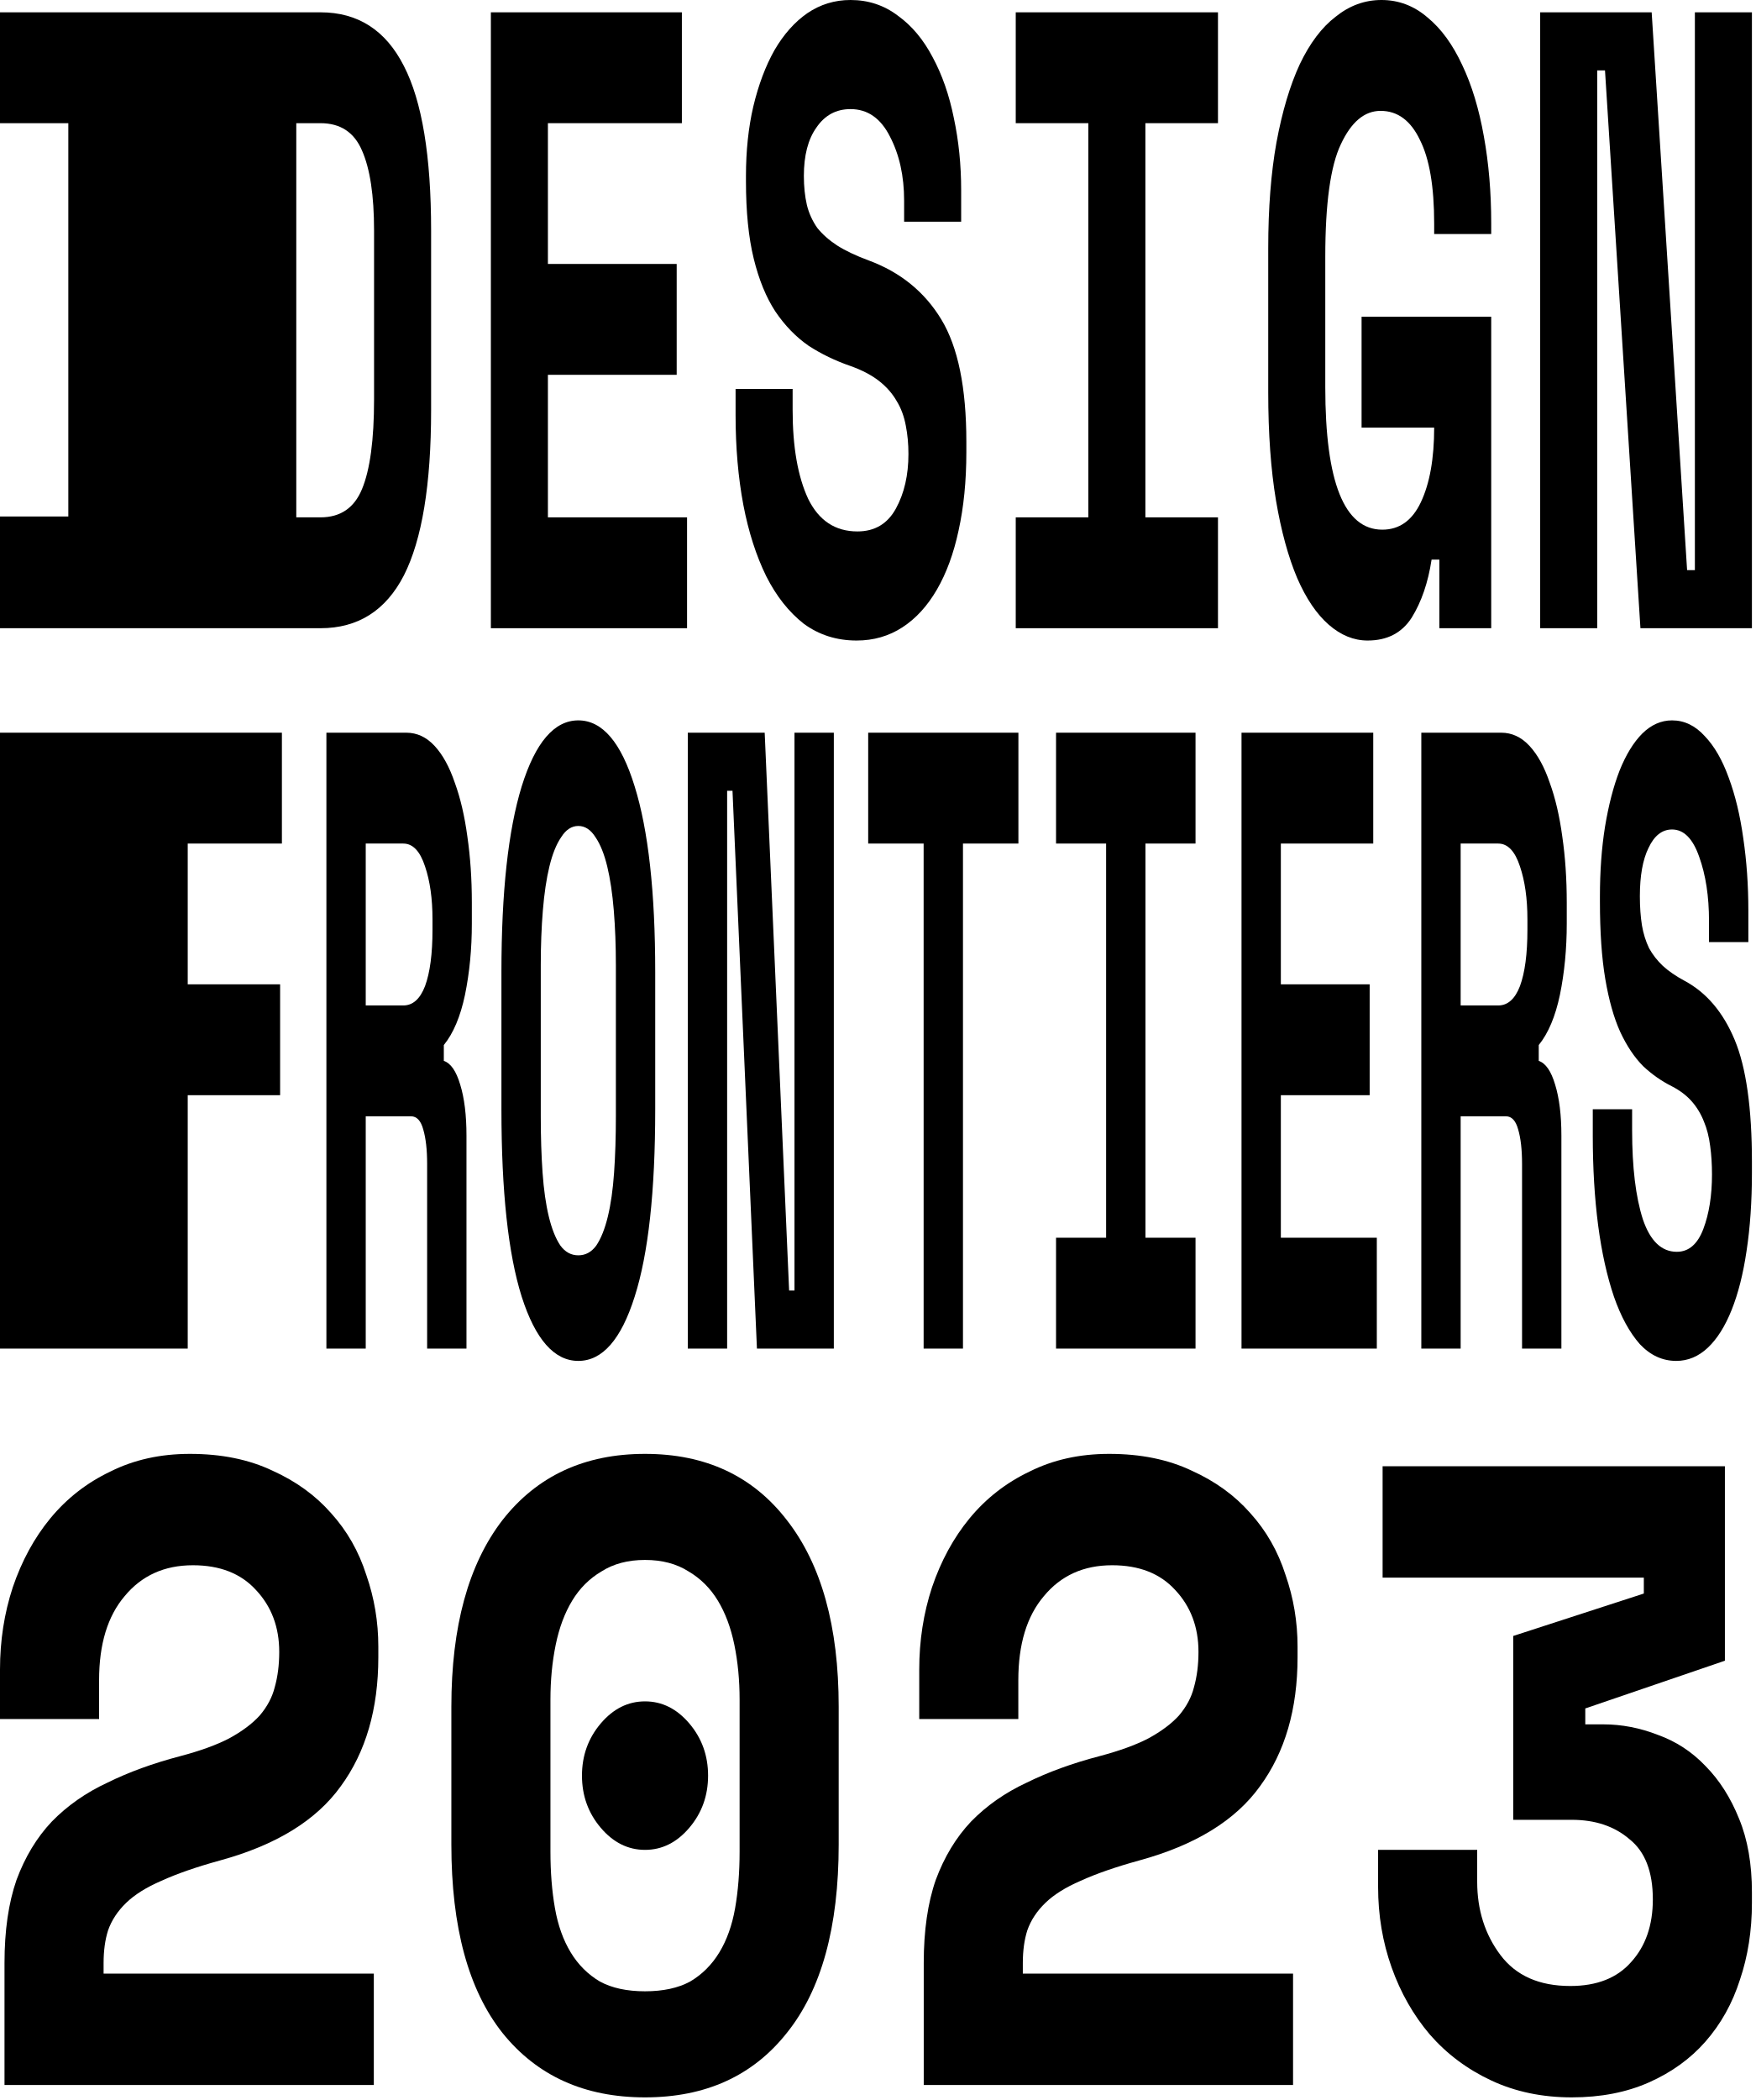
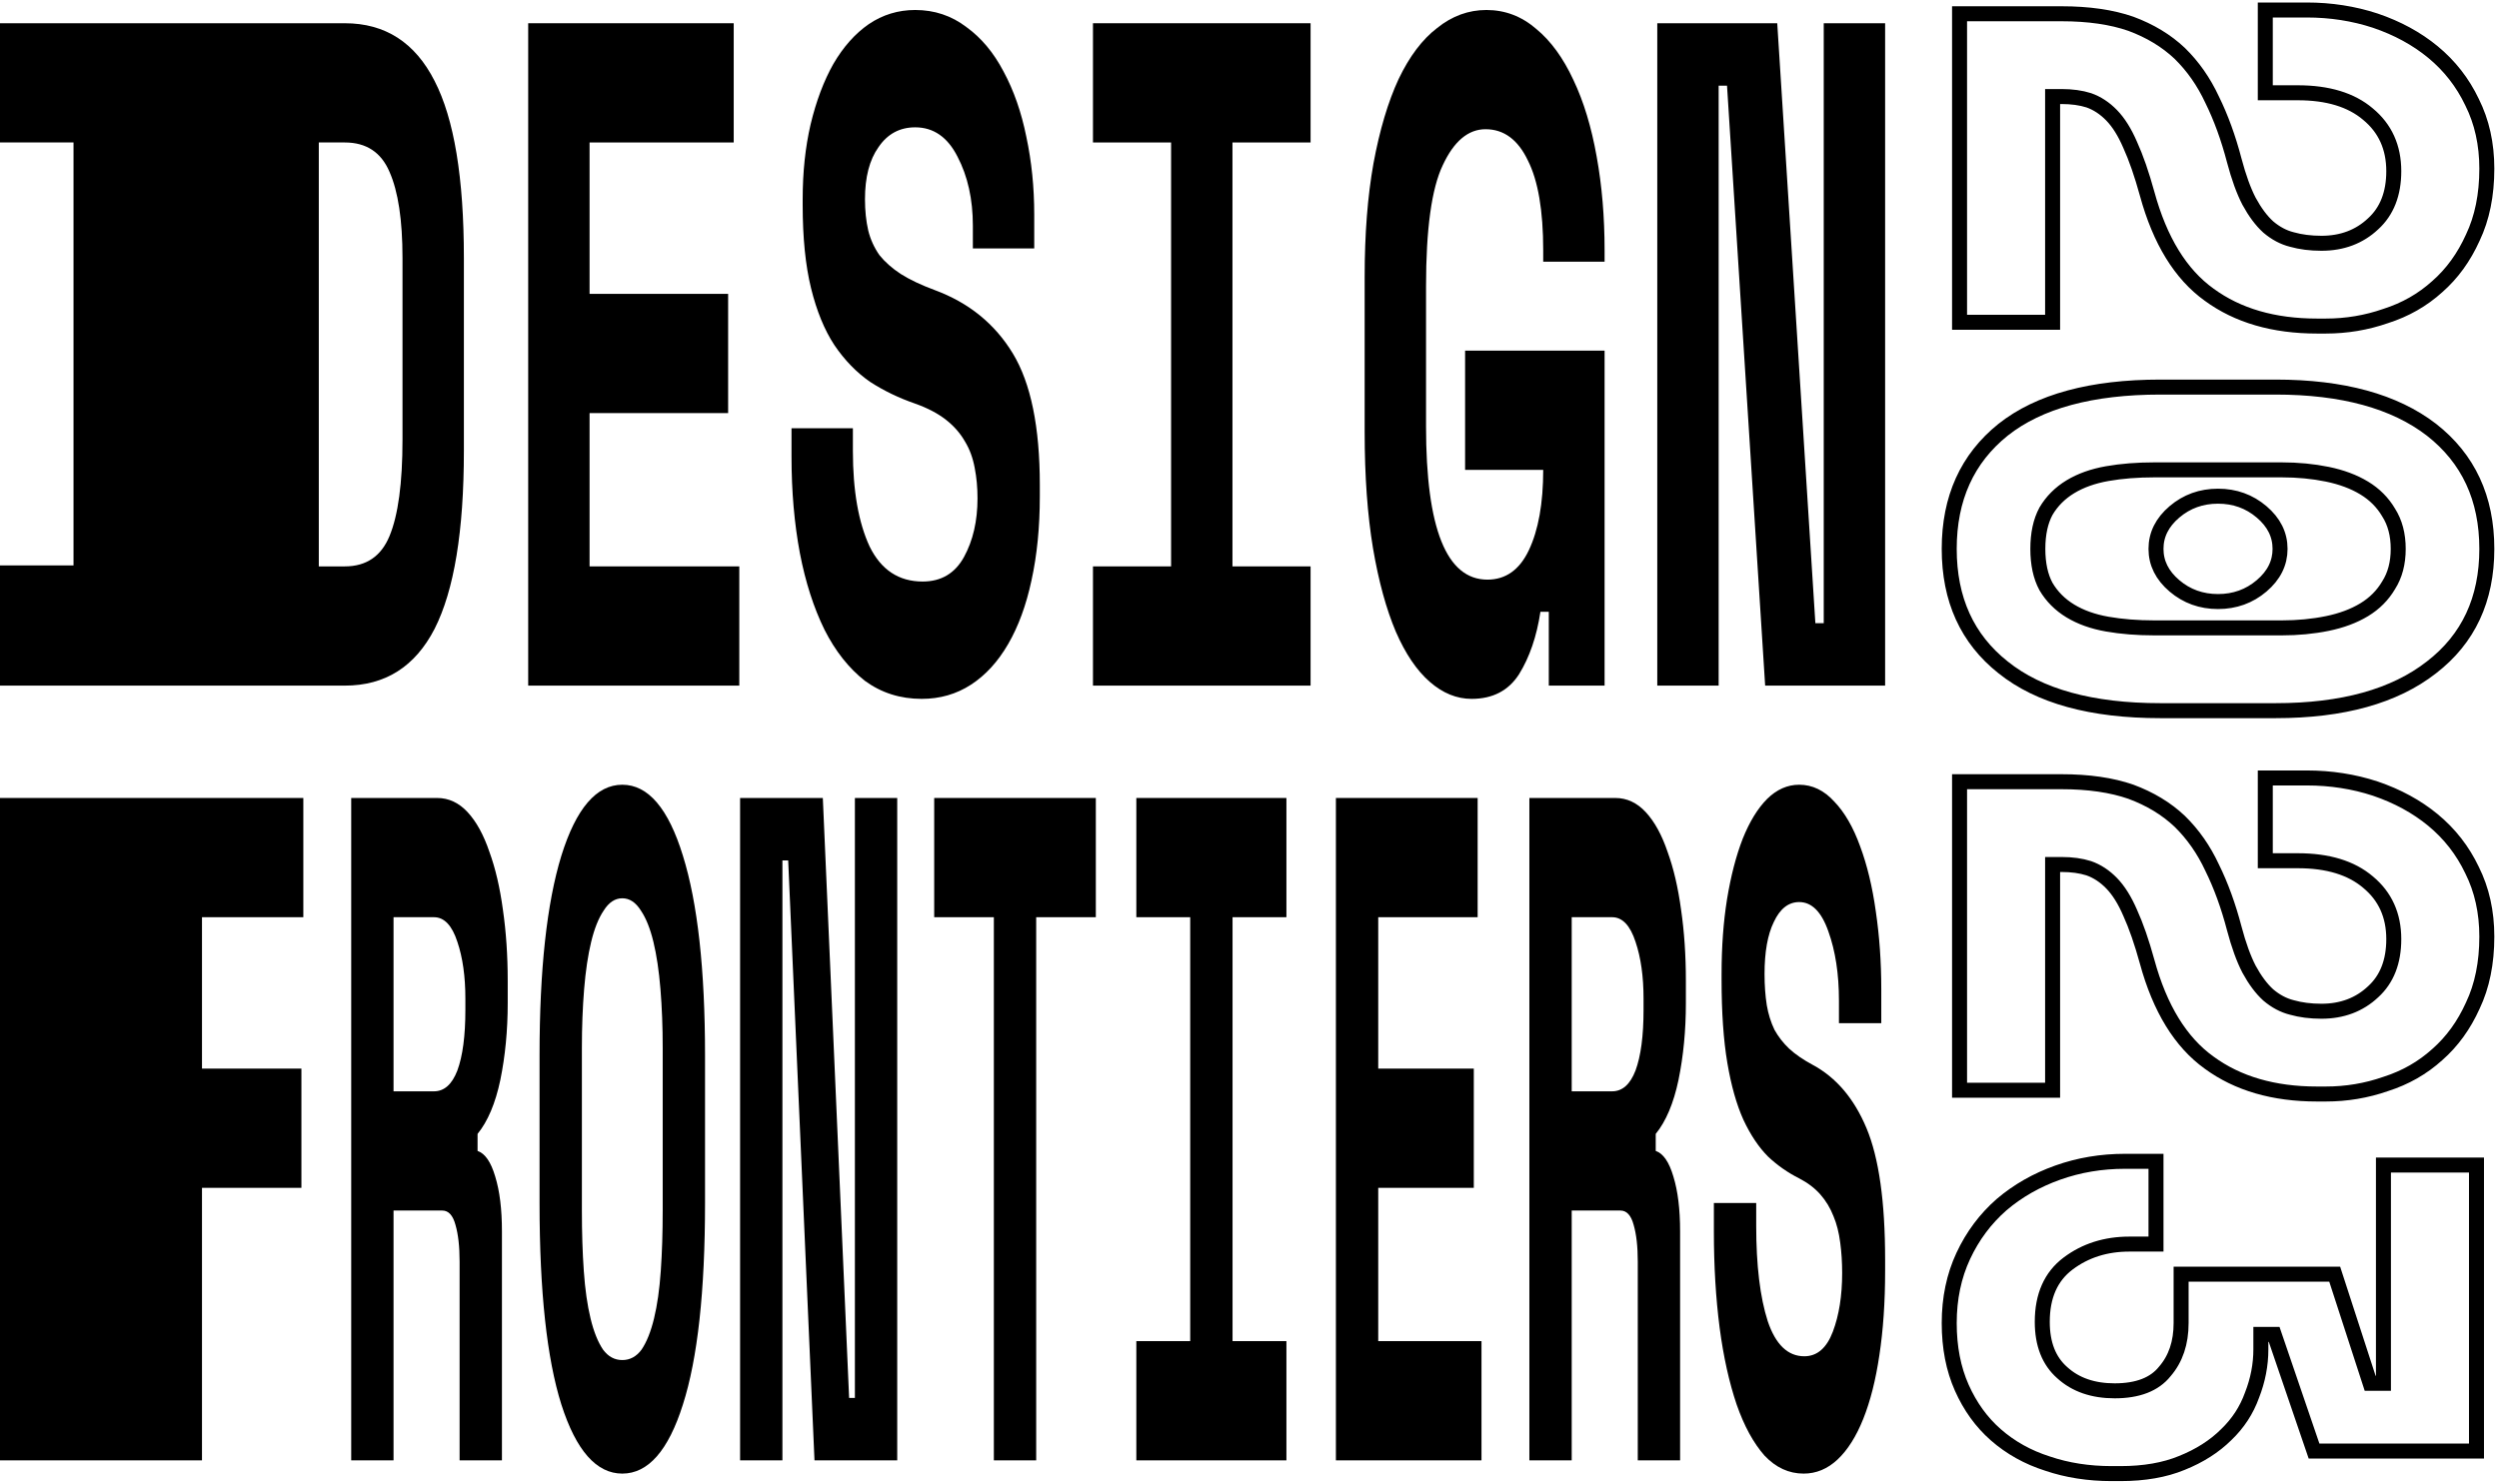
- <svg xmlns="http://www.w3.org/2000/svg" width="378" height="452" viewBox="0 0 378 452" fill="none">
-   <path d="M0 2.651L68.997 2.651C77.06 2.651 83.045 6.502 86.953 14.203C90.86 21.779 92.814 33.583 92.814 49.617L92.814 88.25C92.814 104.284 90.86 116.152 86.953 123.853C83.045 131.428 77.06 135.216 68.997 135.216L0 135.216L0 111.165L14.709 111.165L14.709 26.513L0 26.513L0 2.651ZM68.997 111.354C73.277 111.354 76.254 109.334 77.928 105.294C79.665 101.128 80.533 94.689 80.533 85.978L80.533 49.617C80.533 42.042 79.665 36.297 77.928 32.384C76.254 28.47 73.277 26.513 68.997 26.513L63.787 26.513L63.787 111.354H68.997Z" fill="black" />
-   <path d="M105.681 2.651L146.802 2.651L146.802 26.513L117.961 26.513L117.961 56.813L145.685 56.813L145.685 80.675L117.961 80.675L117.961 111.354L147.918 111.354L147.918 135.216L105.681 135.216L105.681 2.651Z" fill="black" />
-   <path d="M194.65 43.178C194.65 37.876 193.626 33.267 191.58 29.354C189.595 25.44 186.773 23.483 183.113 23.483C180.012 23.483 177.562 24.808 175.764 27.46C173.965 29.985 173.066 33.457 173.066 37.876C173.066 40.148 173.283 42.231 173.717 44.125C174.151 45.893 174.895 47.534 175.95 49.049C177.066 50.438 178.493 51.7 180.229 52.836C182.028 53.973 184.292 55.046 187.021 56.056C193.843 58.581 199.053 62.81 202.651 68.744C206.248 74.678 208.047 83.453 208.047 95.068V97.34C208.047 103.527 207.488 109.145 206.372 114.195C205.318 119.119 203.767 123.348 201.72 126.883C199.674 130.418 197.193 133.133 194.278 135.026C191.362 136.92 188.075 137.867 184.416 137.867C180.136 137.867 176.353 136.668 173.066 134.269C169.841 131.744 167.143 128.335 164.972 124.042C162.801 119.624 161.157 114.51 160.041 108.703C158.925 102.769 158.366 96.33 158.366 89.386V83.705L170.647 83.705V88.25C170.647 96.204 171.763 102.58 173.996 107.377C176.291 112.049 179.826 114.384 184.602 114.384C188.323 114.384 191.083 112.743 192.882 109.46C194.681 106.178 195.58 102.264 195.58 97.719C195.58 95.573 195.394 93.553 195.022 91.659C194.65 89.639 193.998 87.871 193.068 86.356C192.138 84.715 190.866 83.263 189.254 82.001C187.641 80.738 185.594 79.665 183.113 78.781C179.826 77.645 176.818 76.193 174.089 74.425C171.36 72.532 168.972 70.07 166.926 67.04C164.941 64.01 163.39 60.222 162.274 55.677C161.157 51.132 160.599 45.577 160.599 39.012V37.876C160.599 32.447 161.126 27.46 162.181 22.915C163.297 18.243 164.817 14.203 166.739 10.795C168.724 7.386 171.081 4.735 173.81 2.841C176.601 0.947 179.702 6.10352e-05 183.113 6.10352e-05C186.959 6.10352e-05 190.37 1.136 193.347 3.409C196.324 5.555 198.805 8.522 200.79 12.31C202.837 16.097 204.356 20.453 205.349 25.377C206.403 30.3 206.93 35.477 206.93 40.906L206.93 47.723L194.65 47.723V43.178Z" fill="black" />
-   <path d="M218.681 2.651L262.221 2.651L262.221 26.513L246.591 26.513L246.591 111.354L262.221 111.354L262.221 135.216L218.681 135.216L218.681 111.354L234.311 111.354L234.311 26.513L218.681 26.513L218.681 2.651Z" fill="black" />
-   <path d="M293.136 68.176L321.047 68.176L321.047 135.216H309.883V120.444H308.208C307.464 125.368 306.037 129.534 303.928 132.943C301.82 136.226 298.656 137.867 294.439 137.867C291.462 137.867 288.671 136.731 286.066 134.458C283.461 132.186 281.197 128.84 279.274 124.421C277.352 119.876 275.832 114.321 274.716 107.756C273.599 101.065 273.041 93.3 273.041 84.463L273.041 53.405C273.041 44.819 273.63 37.244 274.809 30.679C276.049 23.988 277.724 18.37 279.833 13.825C282.003 9.28 284.577 5.871 287.554 3.598C290.531 1.199 293.819 6.10352e-05 297.416 6.10352e-05C301.137 6.10352e-05 304.456 1.263 307.371 3.788C310.286 6.186 312.767 9.595 314.813 14.014C316.86 18.307 318.411 23.42 319.465 29.354C320.519 35.161 321.047 41.411 321.047 48.102L321.047 50.374L308.766 50.374L308.766 48.102C308.766 40.148 307.743 34.151 305.696 30.111C303.711 25.945 300.889 23.862 297.23 23.862C293.757 23.862 290.904 26.26 288.671 31.058C286.438 35.729 285.322 43.809 285.322 55.298L285.322 83.326C285.322 103.779 289.415 114.005 297.602 114.005C301.261 114.005 304.021 112.049 305.882 108.135C307.805 104.095 308.766 98.729 308.766 92.038L293.136 92.038L293.136 68.176Z" fill="black" />
-   <path d="M363.219 122.717H364.894L364.894 2.651L377.175 2.651L377.175 135.216L353.172 135.216L345.543 15.15L343.868 15.15L343.868 135.216L331.588 135.216L331.588 2.651L355.591 2.651L363.219 122.717Z" fill="black" />
-   <path d="M0 157.704L60.691 157.704L60.691 181.565L40.415 181.565L40.415 211.866L60.306 211.866L60.306 235.727L40.415 235.727L40.415 290.268L0 290.268L0 157.704Z" fill="black" />
-   <path d="M100.428 290.268H91.958L91.958 250.499C91.958 247.469 91.68 245.007 91.124 243.113C90.611 241.219 89.734 240.272 88.493 240.272L78.74 240.272L78.74 290.268H70.271L70.271 157.704L87.466 157.704C89.776 157.704 91.808 158.65 93.562 160.544C95.316 162.438 96.77 165.089 97.925 168.498C99.123 171.781 100.021 175.631 100.62 180.05C101.262 184.469 101.583 189.203 101.583 194.253V198.799C101.583 204.227 101.091 209.341 100.107 214.138C99.123 218.809 97.605 222.408 95.551 224.933L95.551 228.341C97.048 228.846 98.225 230.551 99.08 233.455C99.978 236.358 100.428 240.02 100.428 244.439L100.428 290.268ZM78.74 216.411H86.825C88.878 216.411 90.439 215.022 91.509 212.244C92.578 209.341 93.113 205.301 93.113 200.124V197.852C93.113 193.433 92.578 189.645 91.509 186.489C90.439 183.206 88.878 181.565 86.825 181.565H78.74L78.74 216.411Z" fill="black" />
-   <path d="M107.954 209.214C107.954 192.044 109.409 178.725 112.318 169.256C115.269 159.787 119.333 155.052 124.509 155.052C129.685 155.052 133.727 159.787 136.636 169.256C139.587 178.725 141.063 192.044 141.063 209.214L141.063 238.757C141.063 256.432 139.587 269.878 136.636 279.095C133.727 288.311 129.685 292.919 124.509 292.919C119.333 292.919 115.269 288.311 112.318 279.095C109.409 269.878 107.954 256.432 107.954 238.757L107.954 209.214ZM124.509 270.194C126.049 270.194 127.332 269.5 128.359 268.111C129.385 266.596 130.219 264.513 130.861 261.861C131.503 259.21 131.952 256.054 132.208 252.392C132.465 248.731 132.593 244.691 132.593 240.272L132.593 207.699C132.593 203.533 132.444 199.619 132.144 195.958C131.845 192.297 131.374 189.14 130.733 186.489C130.091 183.838 129.257 181.755 128.23 180.24C127.204 178.598 125.963 177.778 124.509 177.778C123.054 177.778 121.814 178.598 120.787 180.24C119.761 181.755 118.926 183.838 118.285 186.489C117.643 189.14 117.173 192.297 116.873 195.958C116.574 199.619 116.424 203.533 116.424 207.699L116.424 240.272C116.424 244.691 116.552 248.731 116.809 252.392C117.066 256.054 117.515 259.21 118.156 261.861C118.798 264.513 119.632 266.596 120.659 268.111C121.686 269.5 122.969 270.194 124.509 270.194Z" fill="black" />
-   <path d="M169.892 277.769H171.047L171.047 157.704L179.517 157.704L179.517 290.268L162.963 290.268L157.701 170.203L156.546 170.203L156.546 290.268H148.077L148.077 157.704L164.631 157.704L169.892 277.769Z" fill="black" />
-   <path d="M186.915 157.704L219.254 157.704L219.254 181.565L207.32 181.565L207.32 290.268H198.85L198.85 181.565L186.915 181.565L186.915 157.704Z" fill="black" />
-   <path d="M227.358 157.704L257.387 157.704L257.387 181.565L246.607 181.565L246.607 266.406H257.387L257.387 290.268L227.358 290.268L227.358 266.406H238.138L238.138 181.565H227.358L227.358 157.704Z" fill="black" />
-   <path d="M267.288 157.704L295.648 157.704L295.648 181.565L275.757 181.565L275.757 211.866L294.878 211.866V235.727L275.757 235.727L275.757 266.406L296.418 266.406L296.418 290.268L267.288 290.268L267.288 157.704Z" fill="black" />
-   <path d="M336.155 290.268H327.686L327.686 250.499C327.686 247.469 327.408 245.007 326.852 243.113C326.338 241.219 325.461 240.272 324.221 240.272L314.468 240.272L314.468 290.268L305.998 290.268L305.998 157.704L323.194 157.704C325.504 157.704 327.536 158.65 329.29 160.544C331.044 162.438 332.498 165.089 333.653 168.498C334.851 171.781 335.749 175.631 336.348 180.05C336.99 184.469 337.31 189.203 337.31 194.253V198.799C337.31 204.227 336.818 209.341 335.835 214.138C334.851 218.809 333.332 222.408 331.279 224.933V228.341C332.776 228.846 333.952 230.551 334.808 233.455C335.706 236.358 336.155 240.02 336.155 244.439L336.155 290.268ZM314.468 216.411L322.553 216.411C324.606 216.411 326.167 215.022 327.237 212.244C328.306 209.341 328.841 205.301 328.841 200.124V197.852C328.841 193.433 328.306 189.645 327.237 186.489C326.167 183.206 324.606 181.565 322.553 181.565L314.468 181.565L314.468 216.411Z" fill="black" />
-   <path d="M367.936 198.23C367.936 192.928 367.23 188.32 365.819 184.406C364.45 180.492 362.504 178.535 359.98 178.535C357.841 178.535 356.151 179.861 354.911 182.512C353.67 185.037 353.05 188.509 353.05 192.928C353.05 195.2 353.2 197.284 353.499 199.177C353.799 200.945 354.312 202.586 355.039 204.101C355.809 205.49 356.793 206.752 357.991 207.889C359.231 209.025 360.793 210.098 362.675 211.108C367.38 213.633 370.973 217.863 373.454 223.796C375.935 229.73 377.176 238.505 377.176 250.12V252.392C377.176 258.579 376.791 264.197 376.021 269.247C375.294 274.171 374.224 278.4 372.813 281.935C371.401 285.47 369.69 288.185 367.68 290.079C365.669 291.972 363.402 292.919 360.878 292.919C357.927 292.919 355.317 291.72 353.05 289.321C350.826 286.796 348.965 283.387 347.468 279.095C345.971 274.676 344.837 269.563 344.067 263.755C343.297 257.821 342.912 251.382 342.912 244.439V238.757L351.382 238.757V243.302C351.382 251.256 352.152 257.632 353.692 262.429C355.275 267.101 357.713 269.436 361.007 269.436C363.573 269.436 365.477 267.795 366.717 264.513C367.958 261.23 368.578 257.316 368.578 252.771C368.578 250.625 368.45 248.605 368.193 246.711C367.936 244.691 367.487 242.924 366.845 241.409C366.204 239.767 365.327 238.315 364.215 237.053C363.103 235.79 361.691 234.717 359.98 233.833C357.713 232.697 355.638 231.245 353.756 229.478C351.874 227.584 350.227 225.122 348.815 222.092C347.447 219.062 346.377 215.274 345.607 210.729C344.837 206.184 344.452 200.629 344.452 194.064V192.928C344.452 187.499 344.816 182.512 345.543 177.967C346.313 173.296 347.361 169.256 348.687 165.847C350.056 162.438 351.681 159.787 353.563 157.893C355.488 155.999 357.627 155.052 359.98 155.052C362.632 155.052 364.985 156.189 367.038 158.461C369.091 160.607 370.802 163.574 372.171 167.362C373.583 171.149 374.631 175.505 375.315 180.429C376.042 185.353 376.406 190.529 376.406 195.958V202.775L367.936 202.775V198.23Z" fill="black" />
-   <path d="M80.48 424.798L80.48 448.77L0.97 448.77L0.97 422.515C0.97 415.539 1.832 409.578 3.555 404.631C5.387 399.685 7.919 395.499 11.151 392.075C14.491 388.65 18.477 385.86 23.11 383.703C27.742 381.42 32.968 379.518 38.785 377.996C43.095 376.854 46.596 375.586 49.29 374.191C52.091 372.669 54.3 371.02 55.916 369.244C57.532 367.342 58.609 365.312 59.148 363.156C59.794 360.873 60.117 358.336 60.117 355.546C60.117 350.219 58.447 345.779 55.108 342.228C51.876 338.677 47.351 336.901 41.533 336.901C35.392 336.901 30.49 339.12 26.827 343.56C23.163 347.872 21.332 353.897 21.332 361.634L21.332 370.005L0 370.005L0 359.351C0 353.136 0.916 347.238 2.747 341.657C4.687 335.95 7.38 331.003 10.828 326.817C14.383 322.505 18.692 319.144 23.756 316.734C28.82 314.197 34.53 312.929 40.886 312.929C47.674 312.929 53.599 314.134 58.663 316.544C63.727 318.827 67.928 321.871 71.268 325.676C74.716 329.481 77.248 333.92 78.864 338.994C80.588 343.94 81.45 349.077 81.45 354.404V356.687C81.45 367.849 78.756 377.108 73.369 384.464C68.09 391.821 59.417 397.148 47.351 400.446C42.287 401.841 38.085 403.3 34.745 404.822C31.513 406.217 28.981 407.802 27.15 409.578C25.318 411.354 24.025 413.32 23.271 415.476C22.625 417.505 22.302 419.852 22.302 422.515L22.302 424.798L80.48 424.798Z" fill="black" />
-   <path d="M125.294 382.181C125.294 377.869 126.641 374.127 129.334 370.956C132.028 367.785 135.206 366.2 138.869 366.2C142.532 366.2 145.71 367.785 148.404 370.956C151.097 374.127 152.444 377.869 152.444 382.181C152.444 386.494 151.097 390.235 148.404 393.406C145.71 396.577 142.532 398.163 138.869 398.163C135.206 398.163 132.028 396.577 129.334 393.406C126.641 390.235 125.294 386.494 125.294 382.181ZM97.174 367.342C97.174 350.092 100.838 336.711 108.164 327.198C115.598 317.685 125.833 312.929 138.869 312.929C151.905 312.929 162.086 317.685 169.412 327.198C176.846 336.711 180.563 350.092 180.563 367.342L180.563 397.021C180.563 414.778 176.846 428.286 169.412 437.545C162.086 446.804 151.905 451.434 138.869 451.434C125.833 451.434 115.598 446.804 108.164 437.545C100.838 428.286 97.174 414.778 97.174 397.021L97.174 367.342ZM138.869 428.603C142.747 428.603 145.98 427.906 148.565 426.511C151.151 424.989 153.252 422.896 154.868 420.232C156.484 417.569 157.615 414.398 158.262 410.72C158.908 407.041 159.231 402.983 159.231 398.543L159.231 365.819C159.231 361.634 158.854 357.702 158.1 354.024C157.346 350.345 156.161 347.175 154.545 344.511C152.929 341.847 150.828 339.755 148.242 338.233C145.656 336.584 142.532 335.759 138.869 335.759C135.206 335.759 132.081 336.584 129.496 338.233C126.91 339.755 124.809 341.847 123.193 344.511C121.577 347.175 120.392 350.345 119.638 354.024C118.884 357.702 118.506 361.634 118.506 365.819L118.506 398.543C118.506 402.983 118.83 407.041 119.476 410.72C120.123 414.398 121.254 417.569 122.87 420.232C124.486 422.896 126.587 424.989 129.172 426.511C131.758 427.906 134.99 428.603 138.869 428.603Z" fill="black" />
-   <path d="M278.384 424.798L278.384 448.77L198.874 448.77L198.874 422.515C198.874 415.539 199.736 409.578 201.46 404.631C203.291 399.685 205.823 395.499 209.055 392.075C212.395 388.65 216.381 385.86 221.014 383.703C225.647 381.42 230.872 379.518 236.69 377.996C240.999 376.854 244.501 375.586 247.194 374.191C249.995 372.669 252.204 371.02 253.82 369.244C255.436 367.342 256.513 365.312 257.052 363.156C257.699 360.873 258.022 358.336 258.022 355.546C258.022 350.219 256.352 345.779 253.012 342.228C249.78 338.677 245.255 336.901 239.437 336.901C233.296 336.901 228.394 339.12 224.731 343.56C221.068 347.872 219.236 353.897 219.236 361.634V370.005L197.904 370.005V359.351C197.904 353.136 198.82 347.238 200.652 341.657C202.591 335.95 205.284 331.003 208.732 326.817C212.287 322.505 216.597 319.144 221.66 316.734C226.724 314.197 232.434 312.929 238.791 312.929C245.578 312.929 251.504 314.134 256.567 316.544C261.631 318.827 265.833 321.871 269.173 325.676C272.62 329.481 275.152 333.92 276.768 338.994C278.492 343.94 279.354 349.077 279.354 354.404V356.687C279.354 367.849 276.66 377.108 271.273 384.464C265.994 391.821 257.321 397.148 245.255 400.446C240.191 401.841 235.989 403.3 232.65 404.822C229.417 406.217 226.886 407.802 225.054 409.578C223.223 411.354 221.93 413.32 221.176 415.476C220.529 417.505 220.206 419.852 220.206 422.515V424.798L278.384 424.798Z" fill="black" />
-   <path d="M325.784 391.694L325.784 352.121L353.903 342.989V339.564L297.664 339.564L297.664 315.592L371.357 315.592L371.357 357.448L341.298 367.722V371.147H345.177C349.163 371.147 353.095 371.908 356.974 373.43C360.852 374.825 364.246 377.045 367.155 380.089C370.172 383.133 372.596 386.938 374.427 391.504C376.259 395.943 377.175 401.207 377.175 407.295V409.578C377.175 415.539 376.313 421.057 374.589 426.13C372.973 431.204 370.495 435.643 367.155 439.448C363.923 443.126 359.883 446.043 355.035 448.2C350.186 450.356 344.638 451.434 338.389 451.434C332.033 451.434 326.269 450.229 321.097 447.819C315.926 445.409 311.509 442.111 307.846 437.926C304.29 433.74 301.543 428.921 299.604 423.467C297.664 418.013 296.695 412.242 296.695 406.153V398.163L318.027 398.163V405.012C318.027 411.1 319.697 416.364 323.037 420.803C326.376 425.242 331.386 427.462 338.066 427.462C343.776 427.462 348.139 425.75 351.156 422.325C354.28 418.9 355.843 414.398 355.843 408.817C355.843 402.856 354.173 398.543 350.833 395.88C347.601 393.089 343.453 391.694 338.389 391.694H325.784Z" fill="black" />
+ <svg xmlns="http://www.w3.org/2000/svg" width="500" height="297" viewBox="0 0 500 297" fill="none">
+   <path d="M0 4.651L68.997 4.651C77.06 4.651 83.045 8.502 86.953 16.203C90.86 23.778 92.814 35.583 92.814 51.617L92.814 90.25C92.814 106.284 90.86 118.152 86.953 125.853C83.045 133.428 77.06 137.216 68.997 137.216L0 137.216L0 113.165L14.709 113.165L14.709 28.513L0 28.513L0 4.651ZM68.997 113.354C73.277 113.354 76.254 111.334 77.928 107.294C79.665 103.128 80.533 96.689 80.533 87.978L80.533 51.617C80.533 44.042 79.665 38.297 77.928 34.384C76.254 30.47 73.277 28.513 68.997 28.513L63.787 28.513L63.787 113.354H68.997Z" fill="black" />
+   <path d="M105.681 4.651L146.802 4.651L146.802 28.513L117.961 28.513L117.961 58.813L145.685 58.813L145.685 82.675L117.961 82.675L117.961 113.354L147.918 113.354L147.918 137.216L105.681 137.216L105.681 4.651Z" fill="black" />
+   <path d="M194.65 45.178C194.65 39.876 193.626 35.267 191.58 31.354C189.595 27.44 186.773 25.483 183.113 25.483C180.012 25.483 177.562 26.808 175.764 29.46C173.965 31.985 173.066 35.457 173.066 39.876C173.066 42.148 173.283 44.231 173.717 46.125C174.151 47.892 174.895 49.534 175.95 51.049C177.066 52.438 178.493 53.7 180.229 54.836C182.028 55.973 184.292 57.046 187.021 58.056C193.843 60.581 199.053 64.81 202.651 70.744C206.248 76.678 208.047 85.452 208.047 97.068V99.34C208.047 105.526 207.488 111.145 206.372 116.195C205.318 121.119 203.767 125.348 201.72 128.883C199.674 132.418 197.193 135.133 194.278 137.026C191.362 138.92 188.075 139.867 184.416 139.867C180.136 139.867 176.353 138.668 173.066 136.269C169.841 133.744 167.143 130.335 164.972 126.042C162.801 121.624 161.157 116.51 160.041 110.703C158.925 104.769 158.366 98.33 158.366 91.386V85.705L170.647 85.705V90.25C170.647 98.204 171.763 104.58 173.996 109.377C176.291 114.048 179.826 116.384 184.602 116.384C188.323 116.384 191.083 114.743 192.882 111.46C194.681 108.178 195.58 104.264 195.58 99.719C195.58 97.573 195.394 95.553 195.022 93.659C194.65 91.639 193.998 89.871 193.068 88.356C192.138 86.715 190.866 85.263 189.254 84.001C187.641 82.738 185.594 81.665 183.113 80.781C179.826 79.645 176.818 78.193 174.089 76.425C171.36 74.532 168.972 72.07 166.926 69.04C164.941 66.01 163.39 62.222 162.274 57.677C161.157 53.132 160.599 47.577 160.599 41.012V39.876C160.599 34.447 161.126 29.46 162.181 24.915C163.297 20.243 164.817 16.203 166.739 12.794C168.724 9.386 171.081 6.734 173.81 4.841C176.601 2.947 179.702 2 183.113 2C186.959 2 190.37 3.136 193.347 5.409C196.324 7.555 198.805 10.522 200.79 14.309C202.837 18.097 204.356 22.453 205.349 27.377C206.403 32.3 206.93 37.477 206.93 42.906L206.93 49.723L194.65 49.723V45.178Z" fill="black" />
+   <path d="M218.681 4.651L262.221 4.651L262.221 28.513L246.591 28.513L246.591 113.354L262.221 113.354L262.221 137.216L218.681 137.216L218.681 113.354L234.311 113.354L234.311 28.513L218.681 28.513L218.681 4.651Z" fill="black" />
+   <path d="M293.136 70.176L321.047 70.176L321.047 137.216H309.883V122.444H308.208C307.464 127.368 306.037 131.534 303.928 134.943C301.82 138.226 298.656 139.867 294.439 139.867C291.462 139.867 288.671 138.731 286.066 136.458C283.461 134.186 281.197 130.84 279.274 126.421C277.352 121.876 275.832 116.321 274.716 109.756C273.599 103.065 273.041 95.3 273.041 86.462L273.041 55.404C273.041 46.819 273.63 39.244 274.809 32.679C276.049 25.988 277.724 20.37 279.833 15.825C282.003 11.28 284.577 7.871 287.554 5.598C290.531 3.199 293.819 2 297.416 2C301.137 2 304.456 3.263 307.371 5.788C310.286 8.186 312.767 11.595 314.813 16.014C316.86 20.306 318.411 25.42 319.465 31.354C320.519 37.161 321.047 43.411 321.047 50.102L321.047 52.374L308.766 52.374L308.766 50.102C308.766 42.148 307.743 36.151 305.696 32.111C303.711 27.945 300.889 25.862 297.23 25.862C293.757 25.862 290.904 28.26 288.671 33.058C286.438 37.729 285.322 45.809 285.322 57.298L285.322 85.326C285.322 105.779 289.415 116.005 297.602 116.005C301.261 116.005 304.021 114.048 305.882 110.135C307.805 106.095 308.766 100.729 308.766 94.037L293.136 94.037L293.136 70.176Z" fill="black" />
+   <path d="M363.219 124.717H364.894L364.894 4.651L377.175 4.651L377.175 137.216L353.172 137.216L345.543 17.15L343.868 17.15L343.868 137.216L331.588 137.216L331.588 4.651L355.591 4.651L363.219 124.717Z" fill="black" />
+   <path d="M0 159.704L60.691 159.704L60.691 183.565L40.415 183.565L40.415 213.866L60.306 213.866L60.306 237.727L40.415 237.727L40.415 292.268L0 292.268L0 159.704Z" fill="black" />
+   <path d="M100.428 292.268H91.958L91.958 252.499C91.958 249.469 91.68 247.007 91.124 245.113C90.611 243.219 89.734 242.272 88.493 242.272L78.74 242.272L78.74 292.268H70.271L70.271 159.704L87.466 159.704C89.776 159.704 91.808 160.65 93.562 162.544C95.316 164.438 96.77 167.089 97.925 170.498C99.123 173.781 100.021 177.631 100.62 182.05C101.262 186.469 101.583 191.203 101.583 196.253V200.798C101.583 206.227 101.091 211.341 100.107 216.138C99.123 220.809 97.605 224.408 95.551 226.933L95.551 230.341C97.048 230.846 98.225 232.551 99.08 235.455C99.978 238.358 100.428 242.02 100.428 246.439L100.428 292.268ZM78.74 218.411H86.825C88.878 218.411 90.439 217.022 91.509 214.244C92.578 211.341 93.113 207.3 93.113 202.124V199.852C93.113 195.433 92.578 191.645 91.509 188.489C90.439 185.206 88.878 183.565 86.825 183.565H78.74L78.74 218.411Z" fill="black" />
+   <path d="M107.954 211.214C107.954 194.044 109.409 180.724 112.318 171.256C115.269 161.787 119.333 157.052 124.509 157.052C129.685 157.052 133.727 161.787 136.636 171.256C139.587 180.724 141.063 194.044 141.063 211.214L141.063 240.757C141.063 258.432 139.587 271.878 136.636 281.095C133.727 290.311 129.685 294.919 124.509 294.919C119.333 294.919 115.269 290.311 112.318 281.095C109.409 271.878 107.954 258.432 107.954 240.757L107.954 211.214ZM124.509 272.194C126.049 272.194 127.332 271.499 128.359 270.111C129.385 268.596 130.219 266.513 130.861 263.861C131.503 261.21 131.952 258.054 132.208 254.392C132.465 250.731 132.593 246.691 132.593 242.272L132.593 209.699C132.593 205.533 132.444 201.619 132.144 197.958C131.845 194.297 131.374 191.14 130.733 188.489C130.091 185.838 129.257 183.754 128.23 182.239C127.204 180.598 125.963 179.778 124.509 179.778C123.054 179.778 121.814 180.598 120.787 182.239C119.761 183.754 118.926 185.838 118.285 188.489C117.643 191.14 117.173 194.297 116.873 197.958C116.574 201.619 116.424 205.533 116.424 209.699L116.424 242.272C116.424 246.691 116.552 250.731 116.809 254.392C117.066 258.054 117.515 261.21 118.156 263.861C118.798 266.513 119.632 268.596 120.659 270.111C121.686 271.499 122.969 272.194 124.509 272.194Z" fill="black" />
+   <path d="M169.892 279.769H171.047L171.047 159.704L179.517 159.704L179.517 292.268L162.963 292.268L157.701 172.202L156.546 172.202L156.546 292.268H148.077L148.077 159.704L164.631 159.704L169.892 279.769Z" fill="black" />
+   <path d="M186.915 159.704L219.254 159.704L219.254 183.565L207.32 183.565L207.32 292.268H198.85L198.85 183.565L186.915 183.565L186.915 159.704Z" fill="black" />
+   <path d="M227.358 159.704L257.387 159.704L257.387 183.565L246.607 183.565L246.607 268.406H257.387L257.387 292.268L227.358 292.268L227.358 268.406H238.138L238.138 183.565H227.358L227.358 159.704Z" fill="black" />
+   <path d="M267.288 159.704L295.648 159.704L295.648 183.565L275.757 183.565L275.757 213.866L294.878 213.866V237.727L275.757 237.727L275.757 268.406L296.418 268.406L296.418 292.268L267.288 292.268L267.288 159.704Z" fill="black" />
+   <path d="M336.155 292.268H327.686L327.686 252.499C327.686 249.469 327.408 247.007 326.852 245.113C326.338 243.219 325.461 242.272 324.221 242.272L314.468 242.272L314.468 292.268L305.998 292.268L305.998 159.704L323.194 159.704C325.504 159.704 327.536 160.65 329.29 162.544C331.044 164.438 332.498 167.089 333.653 170.498C334.851 173.781 335.749 177.631 336.348 182.05C336.99 186.469 337.31 191.203 337.31 196.253V200.798C337.31 206.227 336.818 211.341 335.835 216.138C334.851 220.809 333.332 224.408 331.279 226.933V230.341C332.776 230.846 333.952 232.551 334.808 235.455C335.706 238.358 336.155 242.02 336.155 246.439L336.155 292.268ZM314.468 218.411L322.553 218.411C324.606 218.411 326.167 217.022 327.237 214.244C328.306 211.341 328.841 207.3 328.841 202.124V199.852C328.841 195.433 328.306 191.645 327.237 188.489C326.167 185.206 324.606 183.565 322.553 183.565L314.468 183.565L314.468 218.411Z" fill="black" />
+   <path d="M367.936 200.23C367.936 194.928 367.23 190.32 365.819 186.406C364.45 182.492 362.504 180.535 359.98 180.535C357.841 180.535 356.151 181.861 354.911 184.512C353.67 187.037 353.05 190.509 353.05 194.928C353.05 197.2 353.2 199.283 353.499 201.177C353.799 202.945 354.312 204.586 355.039 206.101C355.809 207.49 356.793 208.752 357.991 209.889C359.231 211.025 360.793 212.098 362.675 213.108C367.38 215.633 370.973 219.863 373.454 225.796C375.935 231.73 377.176 240.505 377.176 252.12V254.392C377.176 260.579 376.791 266.197 376.021 271.247C375.294 276.171 374.224 280.4 372.813 283.935C371.401 287.47 369.69 290.185 367.68 292.079C365.669 293.972 363.402 294.919 360.878 294.919C357.927 294.919 355.317 293.72 353.05 291.321C350.826 288.796 348.965 285.387 347.468 281.095C345.971 276.676 344.837 271.563 344.067 265.755C343.297 259.821 342.912 253.382 342.912 246.439V240.757L351.382 240.757V245.302C351.382 253.256 352.152 259.632 353.692 264.429C355.275 269.101 357.713 271.436 361.007 271.436C363.573 271.436 365.477 269.795 366.717 266.513C367.958 263.23 368.578 259.316 368.578 254.771C368.578 252.625 368.45 250.605 368.193 248.711C367.936 246.691 367.487 244.923 366.845 243.408C366.204 241.767 365.327 240.315 364.215 239.053C363.103 237.79 361.691 236.717 359.98 235.833C357.713 234.697 355.638 233.245 353.756 231.478C351.874 229.584 350.227 227.122 348.815 224.092C347.447 221.062 346.377 217.274 345.607 212.729C344.837 208.184 344.452 202.629 344.452 196.064V194.928C344.452 189.499 344.816 184.512 345.543 179.967C346.313 175.296 347.361 171.256 348.687 167.847C350.056 164.438 351.681 161.787 353.563 159.893C355.488 157.999 357.627 157.052 359.98 157.052C362.632 157.052 364.985 158.189 367.038 160.461C369.091 162.607 370.802 165.574 372.171 169.362C373.583 173.149 374.631 177.505 375.315 182.429C376.042 187.353 376.406 192.529 376.406 197.958V204.775L367.936 204.775V200.23Z" fill="black" />
+   <path d="M410.686 64.502L392.069 64.502L392.069 2.753L412.459 2.753C417.876 2.753 422.506 3.422 426.348 4.761C430.189 6.184 433.44 8.15 436.099 10.66C438.759 13.254 440.926 16.349 442.601 19.947C444.374 23.545 445.851 27.603 447.033 32.121C447.92 35.468 448.905 38.187 449.988 40.279C451.17 42.455 452.451 44.17 453.83 45.425C455.307 46.68 456.883 47.517 458.558 47.935C460.331 48.437 462.301 48.688 464.468 48.688C468.605 48.688 472.053 47.391 474.811 44.797C477.569 42.287 478.948 38.773 478.948 34.255C478.948 29.486 477.224 25.679 473.777 22.834C470.428 19.989 465.749 18.567 459.74 18.567L453.239 18.567L453.239 2L461.513 2C466.34 2 470.92 2.711 475.254 4.134C479.687 5.64 483.528 7.731 486.779 10.409C490.128 13.17 492.738 16.517 494.61 20.449C496.58 24.382 497.565 28.816 497.565 33.753C497.565 39.024 496.629 43.626 494.758 47.559C492.985 51.491 490.621 54.754 487.666 57.348C484.71 60.025 481.263 61.992 477.323 63.247C473.481 64.585 469.492 65.255 465.355 65.255L463.582 65.255C454.913 65.255 447.723 63.163 442.01 58.98C436.296 54.88 432.159 48.144 429.598 38.773C428.515 34.841 427.382 31.578 426.2 28.984C425.116 26.474 423.885 24.507 422.506 23.085C421.127 21.663 419.6 20.659 417.926 20.073C416.35 19.571 414.527 19.32 412.459 19.32L410.686 19.32L410.686 64.502Z" stroke="black" stroke-width="3" />
+   <path d="M443.783 99.305C447.132 99.305 450.038 100.351 452.5 102.443C454.963 104.534 456.194 107.003 456.194 109.848C456.194 112.692 454.963 115.161 452.5 117.252C450.037 119.344 447.132 120.39 443.783 120.39C440.433 120.39 437.528 119.344 435.065 117.252C432.602 115.161 431.371 112.692 431.371 109.848C431.371 107.003 432.602 104.534 435.065 102.443C437.528 100.351 440.433 99.305 443.783 99.305ZM455.307 77.467C468.704 77.467 479.096 80.312 486.484 86.001C493.871 91.775 497.565 99.723 497.565 109.848C497.565 119.972 493.871 127.878 486.484 133.568C479.096 139.341 468.704 142.228 455.307 142.228L432.258 142.228C418.467 142.228 407.977 139.341 400.786 133.568C393.595 127.878 390 119.972 390 109.848C390 99.723 393.595 91.775 400.786 86.001C407.977 80.312 418.467 77.467 432.258 77.467L455.307 77.467ZM407.731 109.848C407.731 112.86 408.272 115.37 409.356 117.378C410.538 119.386 412.163 121.018 414.232 122.273C416.3 123.528 418.763 124.406 421.619 124.908C424.476 125.41 427.628 125.661 431.076 125.661L456.489 125.661C459.74 125.661 462.794 125.368 465.65 124.783C468.507 124.197 470.969 123.277 473.038 122.022C475.106 120.766 476.732 119.135 477.914 117.127C479.194 115.119 479.835 112.692 479.835 109.848C479.835 107.003 479.194 104.576 477.914 102.568C476.732 100.56 475.106 98.928 473.038 97.674C470.969 96.418 468.507 95.498 465.65 94.912C462.794 94.327 459.74 94.034 456.489 94.034L431.076 94.034C427.628 94.034 424.476 94.285 421.619 94.787C418.763 95.289 416.3 96.167 414.232 97.422C412.163 98.677 410.538 100.309 409.356 102.317C408.272 104.325 407.731 106.835 407.731 109.848Z" stroke="black" stroke-width="3" />
+   <path d="M410.686 218.197L392.069 218.197L392.069 156.448L412.459 156.448C417.876 156.448 422.506 157.118 426.348 158.456C430.189 159.879 433.44 161.845 436.099 164.355C438.759 166.949 440.926 170.045 442.601 173.643C444.374 177.24 445.851 181.298 447.033 185.817C447.92 189.163 448.905 191.883 449.988 193.974C451.17 196.15 452.451 197.865 453.83 199.12C455.307 200.375 456.883 201.212 458.558 201.63C460.331 202.132 462.301 202.383 464.468 202.383C468.605 202.383 472.053 201.086 474.811 198.493C477.569 195.983 478.948 192.468 478.948 187.95C478.948 183.181 477.224 179.374 473.777 176.529C470.428 173.684 465.749 172.262 459.74 172.262L453.239 172.262L453.239 155.695L461.513 155.695C466.34 155.695 470.92 156.406 475.254 157.829C479.687 159.335 483.528 161.427 486.779 164.104C490.128 166.865 492.738 170.212 494.61 174.145C496.58 178.077 497.565 182.512 497.565 187.448C497.565 192.719 496.629 197.321 494.758 201.254C492.985 205.186 490.621 208.449 487.666 211.043C484.71 213.721 481.263 215.687 477.323 216.942C473.481 218.281 469.492 218.95 465.355 218.95L463.582 218.95C454.913 218.95 447.723 216.858 442.01 212.675C436.296 208.575 432.159 201.839 429.598 192.468C428.515 188.536 427.382 185.273 426.2 182.679C425.116 180.169 423.885 178.203 422.506 176.78C421.127 175.358 419.6 174.354 417.926 173.768C416.35 173.266 414.527 173.015 412.459 173.015L410.686 173.015L410.686 218.197Z" stroke="black" stroke-width="3" />
+   <path d="M436.395 255.008L467.128 255.008L474.22 276.846L476.88 276.846L476.88 233.17L495.497 233.17L495.497 290.401L462.991 290.401L455.012 267.057L452.352 267.057L452.352 270.069C452.352 273.165 451.761 276.219 450.579 279.231C449.496 282.243 447.772 284.879 445.408 287.138C443.044 289.481 440.089 291.363 436.543 292.786C433.095 294.208 429.007 294.919 424.279 294.919L422.506 294.919C417.876 294.919 413.591 294.25 409.651 292.911C405.711 291.656 402.264 289.732 399.309 287.138C396.452 284.628 394.186 281.49 392.512 277.725C390.837 273.96 390 269.651 390 264.798C390 259.861 390.936 255.385 392.807 251.369C394.679 247.353 397.24 243.922 400.491 241.077C403.741 238.316 407.484 236.183 411.72 234.677C415.956 233.17 420.437 232.417 425.166 232.417L431.371 232.417L431.371 248.984L426.052 248.984C421.324 248.984 417.236 250.281 413.788 252.875C410.341 255.469 408.617 259.359 408.617 264.547C408.617 268.981 409.947 272.37 412.606 274.713C415.266 277.139 418.763 278.352 423.097 278.352C427.727 278.352 431.076 277.056 433.144 274.462C435.311 271.952 436.395 268.73 436.395 264.798L436.395 255.008Z" stroke="black" stroke-width="3" />
</svg>
